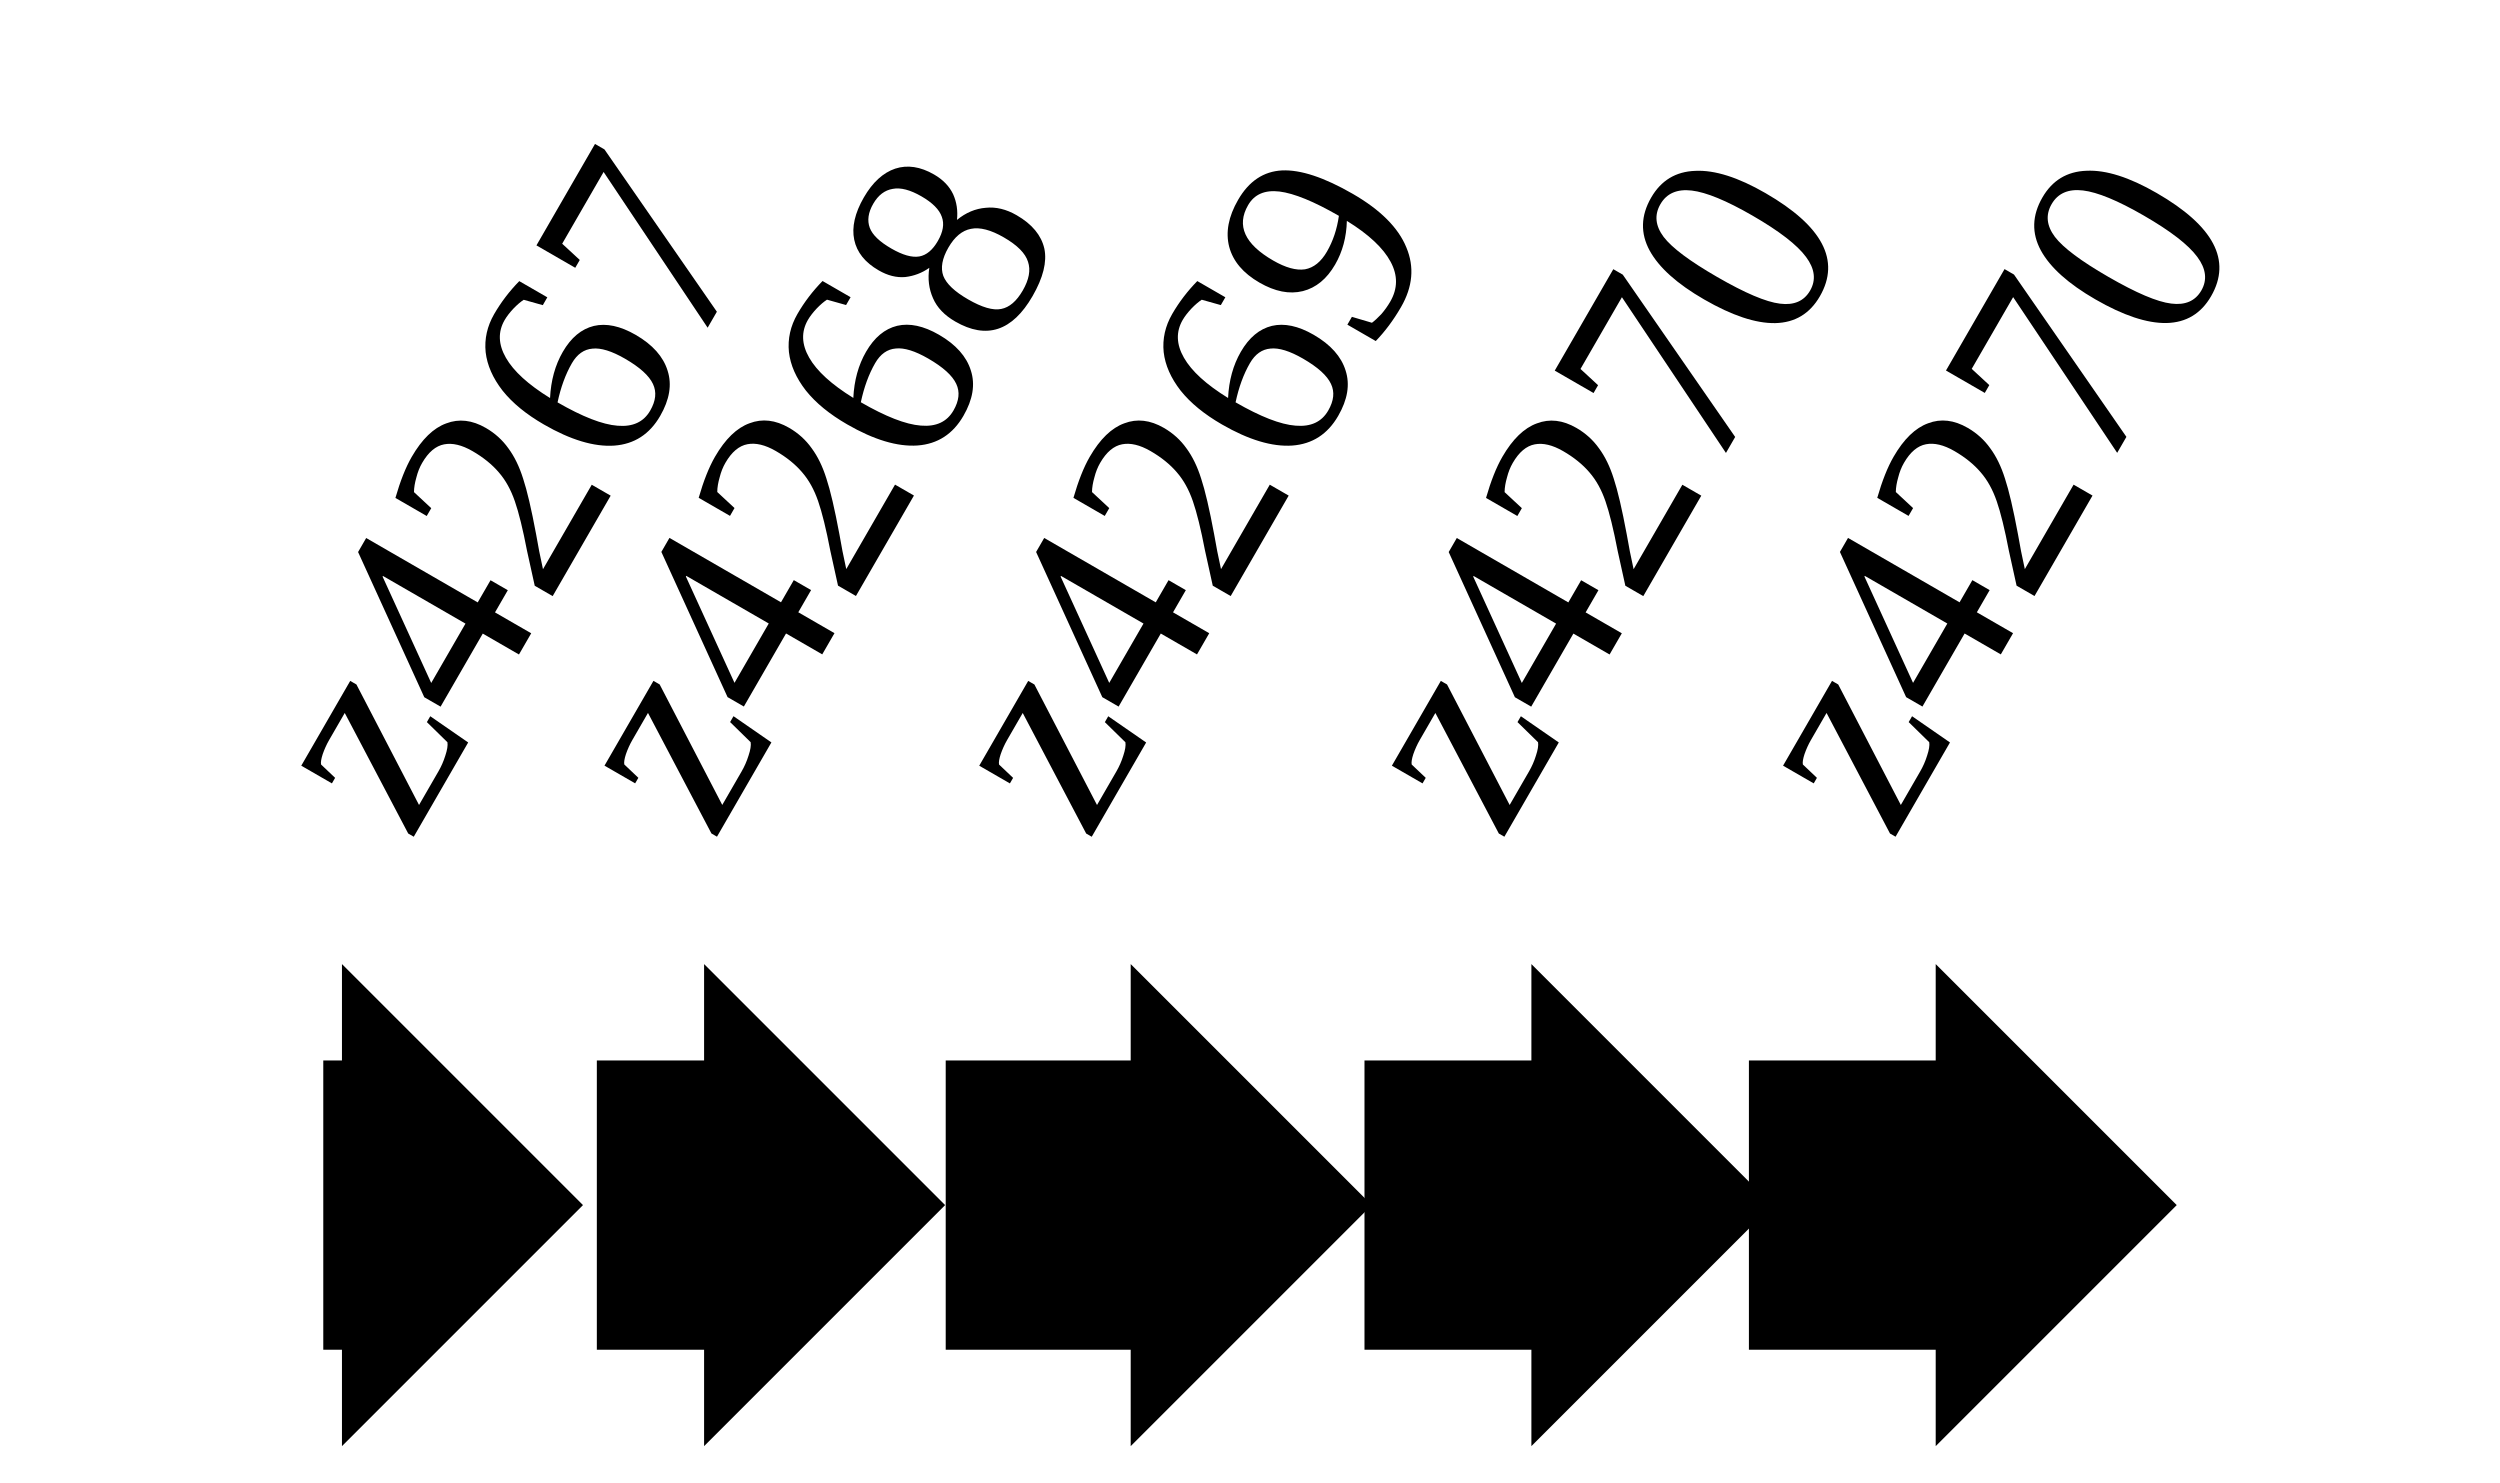
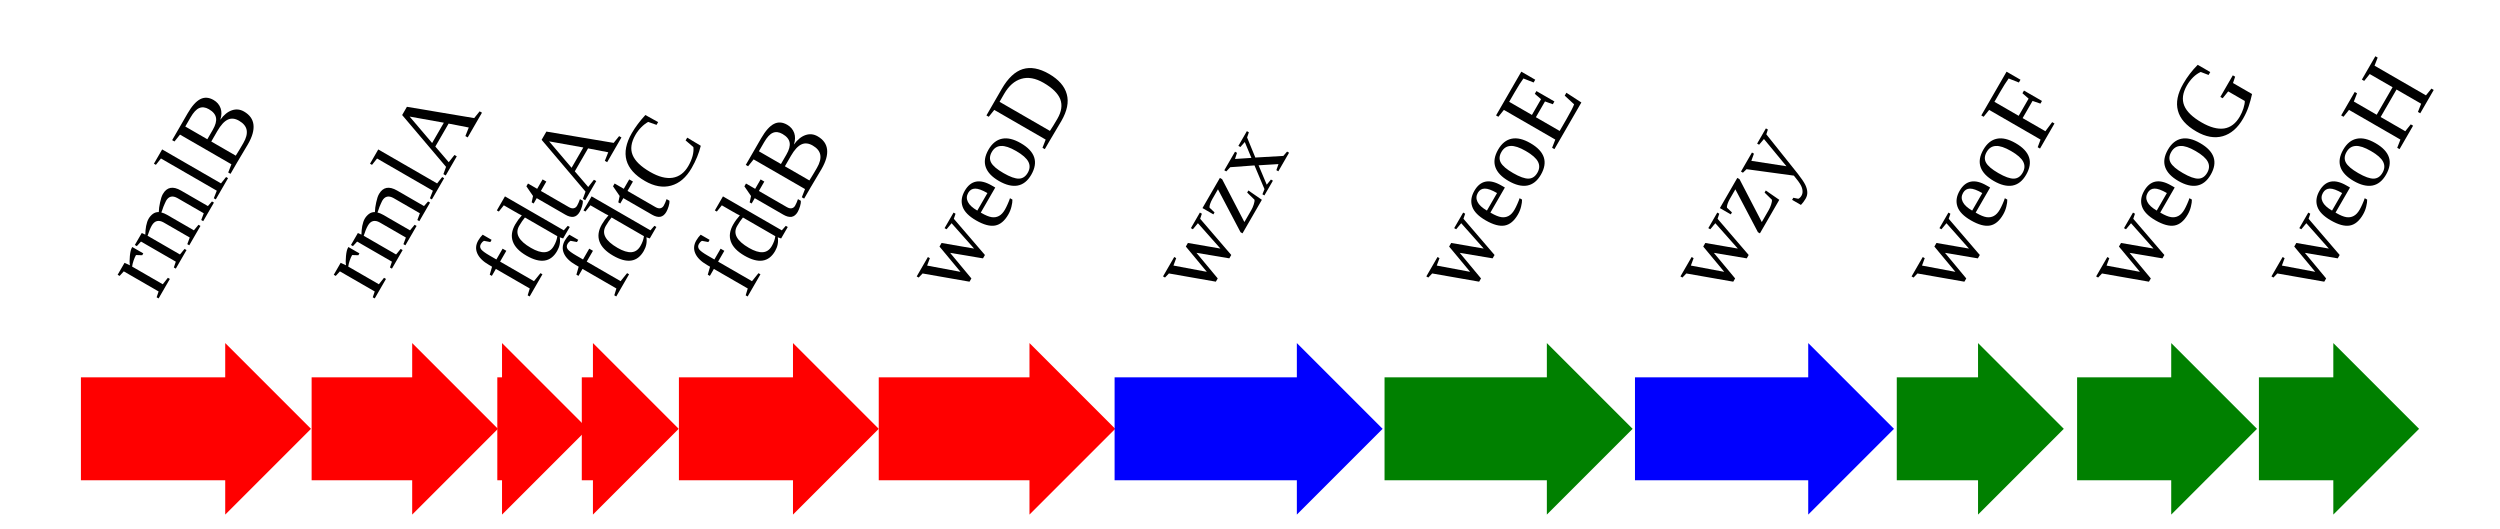
- <svg xmlns="http://www.w3.org/2000/svg" height="100%" heigth="100" id="Cluster" width="76.9">
-   <polygon points="0,44 0.775,44 0.775,40 10.775,50 0.775,60 0.775,56 0,56 " style="stroke-width: 0; stroke: black; stroke-opacity: 0; fill: black; fill-opacity: 1" />
-   <text style="font: Arial; font-size: 12" transform="rotate(-60,3.59,35.00)" x="3.59" y="35.00">z4267</text>
-   <polygon points="11.35,44 15.8,44 15.8,40 25.8,50 15.8,60 15.8,56 11.35,56 " style="stroke-width: 0; stroke: black; stroke-opacity: 0; fill: black; fill-opacity: 1" />
-   <text style="font-size: 12; font: Arial" transform="rotate(-60,16.17,35.00)" x="16.17" y="35.00">z4268</text>
-   <polygon points="25.825,44 33.5,44 33.5,40 43.5,50 33.5,60 33.5,56 25.825,56 " style="stroke-opacity: 0; stroke: black; stroke-width: 0; fill: black; fill-opacity: 1" />
-   <text style="font-size: 12; font: Arial" transform="rotate(-60,31.72,35.00)" x="31.72" y="35.00">z4269</text>
-   <polygon points="43.2,44 50.125,44 50.125,40 60.125,50 50.125,60 50.125,56 43.2,56 " style="stroke-opacity: 0; stroke: black; stroke-width: 0; fill: black; fill-opacity: 1" />
-   <text style="font-size: 12; font: Arial" transform="rotate(-60,48.84,35.00)" x="48.84" y="35.00">z4270</text>
-   <polygon points="59.15,44 66.9,44 66.9,40 76.9,50 66.9,60 66.9,56 59.15,56 " style="fill-opacity: 1; fill: black; stroke-opacity: 0; stroke: black; stroke-width: 0" />
-   <text style="font-size: 12; font: Arial" transform="rotate(-60,65.07,35.00)" x="65.07" y="35.00">z4270</text>
+ <svg xmlns="http://www.w3.org/2000/svg" height="100%" heigth="100" id="Cluster" width="272.625">
+   <polygon points="0,44 16.825,44 16.825,40 26.825,50 16.825,60 16.825,56 0,56 " style="fill: red; fill-opacity: 1; stroke: black; stroke-width: 0; stroke-opacity: 0" />
+   <text style="font: Arial; font-size: 12" transform="rotate(-60,8.94,35.00)" x="8.94" y="35.00">rmlB</text>
+   <polygon points="26.9,44 38.625,44 38.625,40 48.625,50 38.625,60 38.625,56 26.9,56 " style="fill: red; fill-opacity: 1; stroke: black; stroke-width: 0; stroke-opacity: 0" />
+   <text style="font: Arial; font-size: 12" transform="rotate(-60,34.14,35.00)" x="34.14" y="35.00">rmlA</text>
+   <polygon points="48.55,44 49.1,44 49.1,40 59.1,50 49.1,60 49.1,56 48.55,56 " style="fill: red; fill-opacity: 1; stroke: black; stroke-width: 0; stroke-opacity: 0" />
+   <text style="font: Arial; font-size: 12" transform="rotate(-60,52.07,35.00)" x="52.07" y="35.00">fdtA</text>
+   <polygon points="58.4,44 59.7,44 59.7,40 69.7,50 59.7,60 59.7,56 58.4,56 " style="fill: red; fill-opacity: 1; stroke: black; stroke-width: 0; stroke-opacity: 0" />
+   <text style="font: Arial; font-size: 12" transform="rotate(-60,62.17,35.00)" x="62.17" y="35.00">fdtC</text>
+   <polygon points="69.725,44 83.025,44 83.025,40 93.025,50 83.025,60 83.025,56 69.725,56 " style="fill: red; fill-opacity: 1; stroke: black; stroke-width: 0; stroke-opacity: 0" />
+   <text style="font: Arial; font-size: 12" transform="rotate(-60,77.49,35.00)" x="77.49" y="35.00">fdtB</text>
+   <polygon points="93.025,44 110.6,44 110.6,40 120.6,50 110.6,60 110.6,56 93.025,56 " style="fill: red; fill-opacity: 1; stroke: black; stroke-width: 0; stroke-opacity: 0" />
+   <text style="font: Arial; font-size: 12" transform="rotate(-60,102.22,35.00)" x="102.22" y="35.00">weoD</text>
+   <polygon points="120.525,44 141.775,44 141.775,40 151.775,50 141.775,60 141.775,56 120.525,56 " style="fill: blue; fill-opacity: 1; stroke: black; stroke-width: 0; stroke-opacity: 0" />
+   <text style="font: Arial; font-size: 12" transform="rotate(-60,130.94,35.00)" x="130.94" y="35.00">wzx</text>
+   <polygon points="152,44 170.925,44 170.925,40 180.925,50 170.925,60 170.925,56 152,56 " style="fill: green; fill-opacity: 1; stroke: black; stroke-width: 0; stroke-opacity: 0" />
+   <text style="font: Arial; font-size: 12" transform="rotate(-60,161.64,35.00)" x="161.64" y="35.00">weoE</text>
+   <polygon points="181.2,44 201.4,44 201.4,40 211.4,50 201.4,60 201.4,56 181.2,56 " style="fill: blue; fill-opacity: 1; stroke: black; stroke-width: 0; stroke-opacity: 0" />
+   <text style="font: Arial; font-size: 12" transform="rotate(-60,191.27,35.00)" x="191.27" y="35.00">wzy</text>
+   <polygon points="211.725,44 221.2,44 221.2,40 231.2,50 221.2,60 221.2,56 211.725,56 " style="fill: green; fill-opacity: 1; stroke: black; stroke-width: 0; stroke-opacity: 0" />
+   <text style="font: Arial; font-size: 12" transform="rotate(-60,218.22,35.00)" x="218.22" y="35.00">weoF</text>
+   <polygon points="232.75,44 243.725,44 243.725,40 253.725,50 243.725,60 243.725,56 232.75,56 " style="fill: green; fill-opacity: 1; stroke: black; stroke-width: 0; stroke-opacity: 0" />
+   <text style="font: Arial; font-size: 12" transform="rotate(-60,239.74,35.00)" x="239.74" y="35.00">weoG</text>
+   <polygon points="253.95,44 262.625,44 262.625,40 272.625,50 262.625,60 262.625,56 253.95,56 " style="fill: green; fill-opacity: 1; stroke: black; stroke-width: 0; stroke-opacity: 0" />
+   <text style="font: Arial; font-size: 12" transform="rotate(-60,260.18,35.00)" x="260.18" y="35.00">weoH</text>
</svg>
